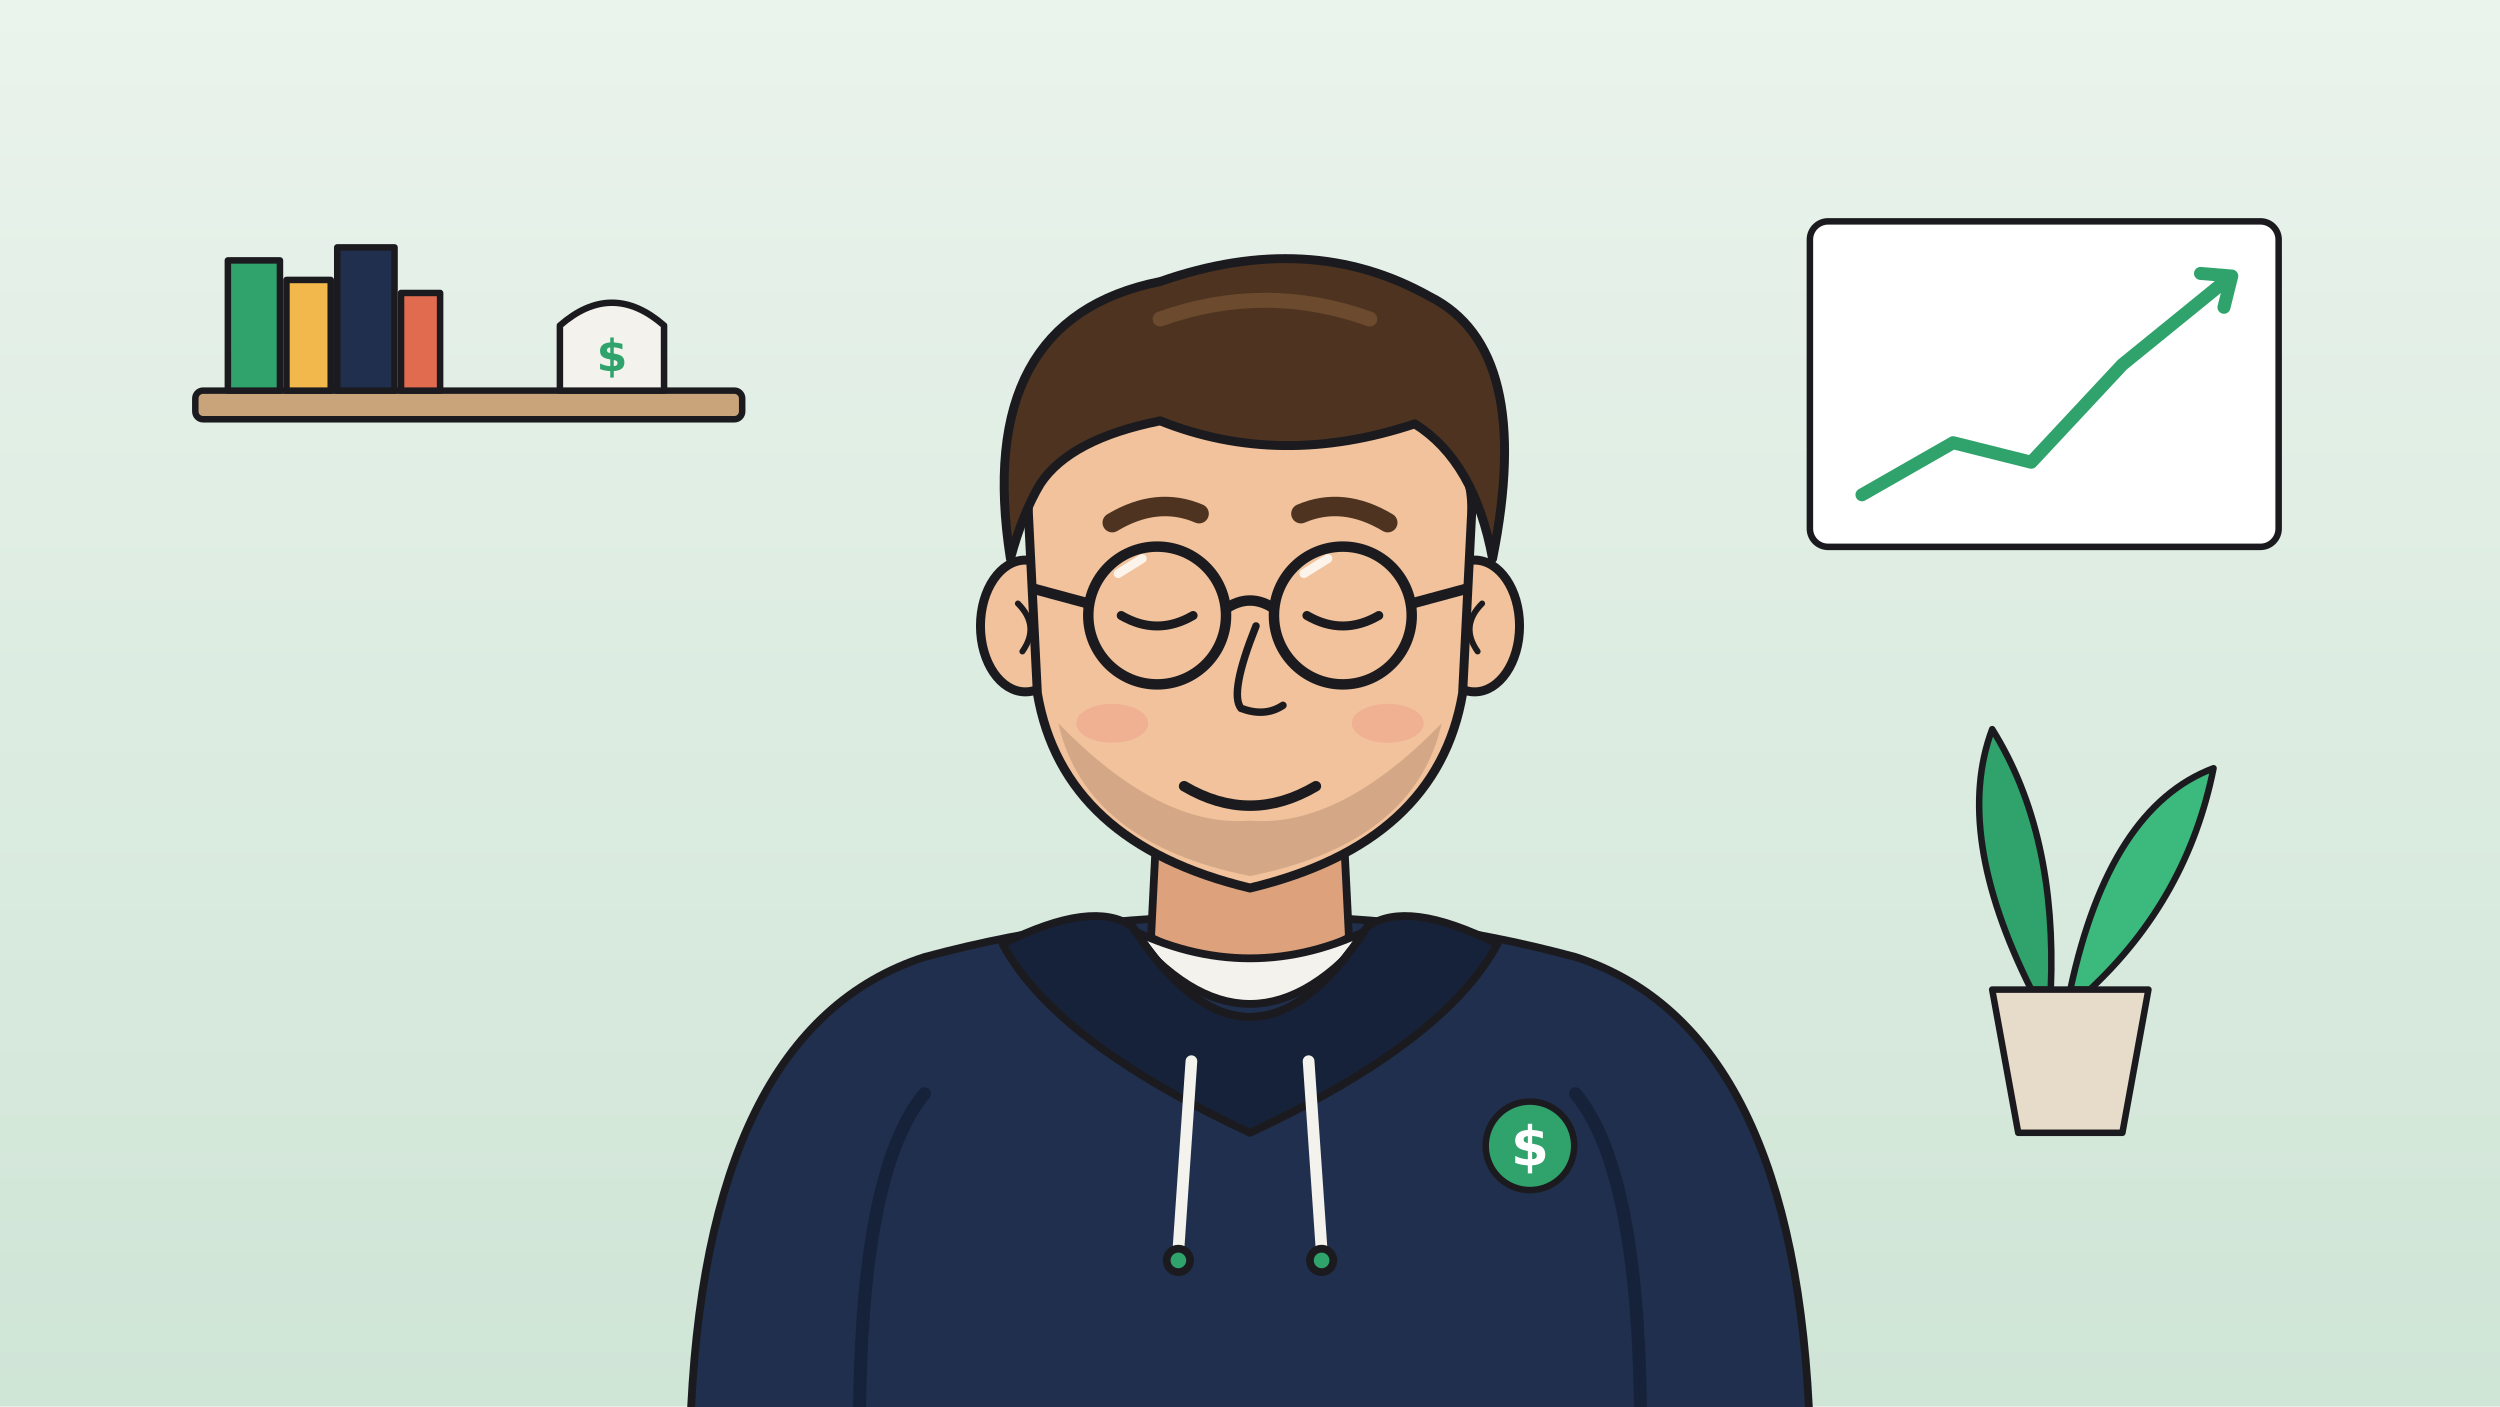
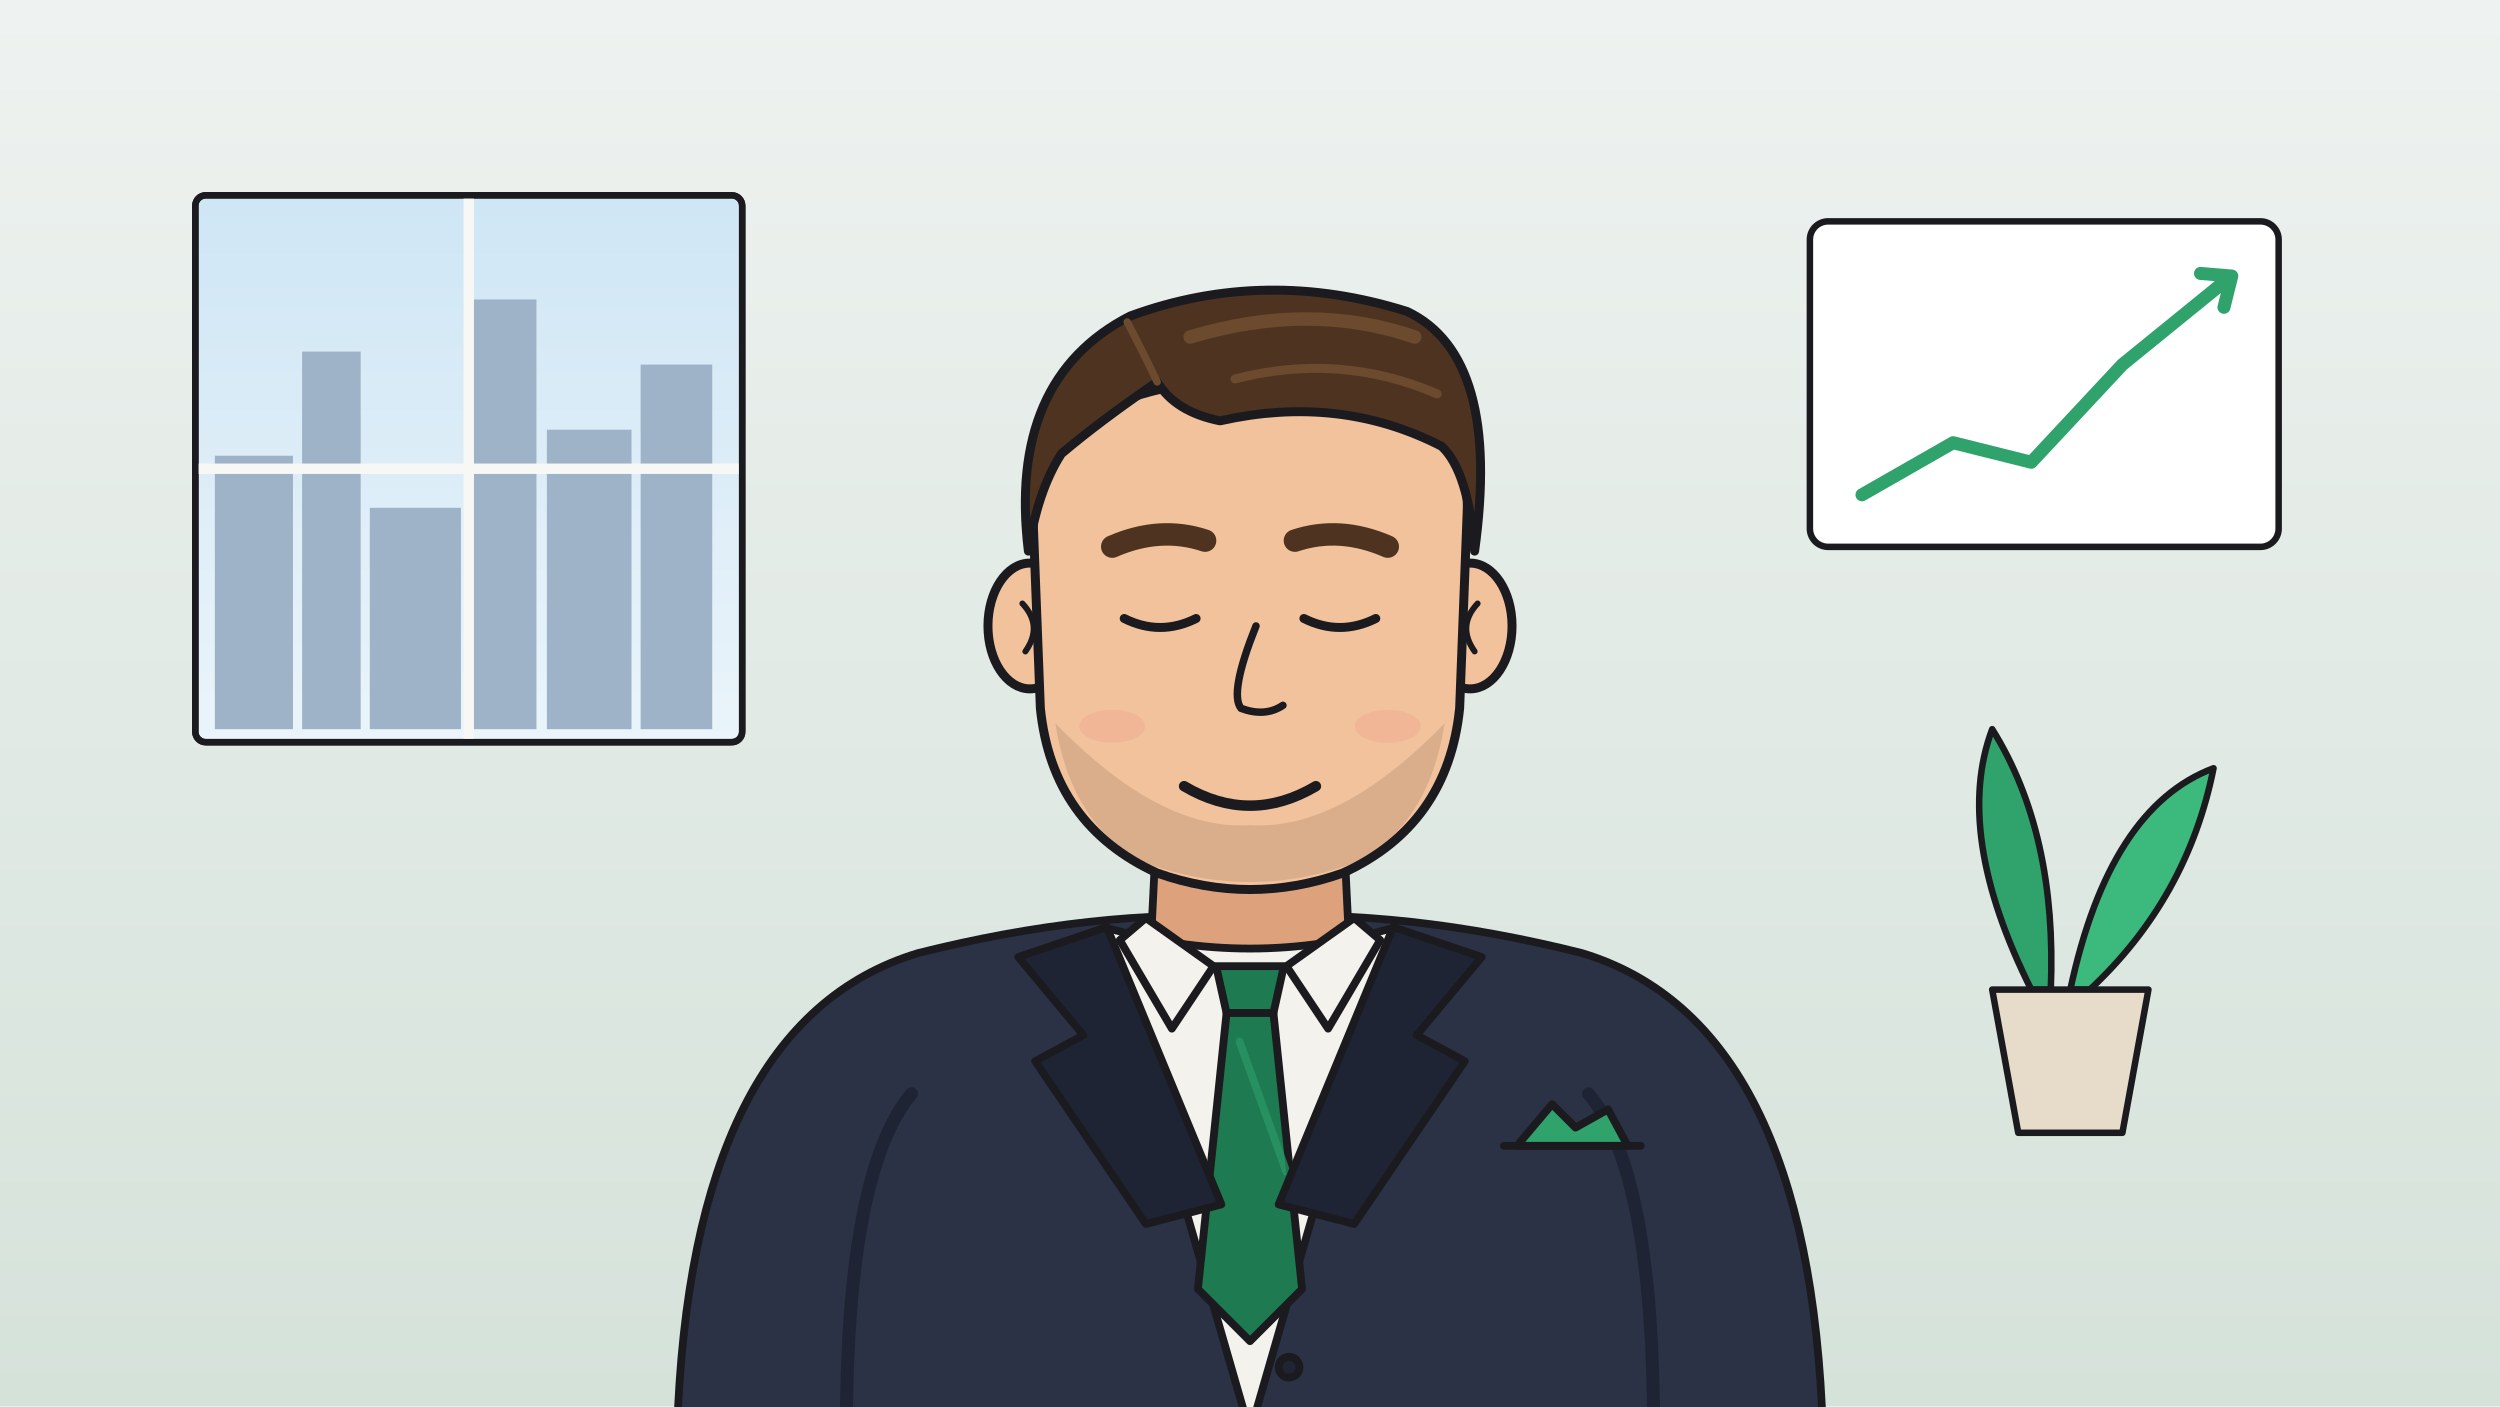
<svg xmlns="http://www.w3.org/2000/svg" width="1920" height="1080" viewBox="0 0 1920 1080">
  <defs>
    <linearGradient id="bg" x1="0" y1="0" x2="0" y2="1">
-       <stop offset="0" stop-color="#EAF3EC" />
-       <stop offset="1" stop-color="#CFE5D6" />
+       <stop offset="0" stop-color="#EEF2F0" />
+       <stop offset="1" stop-color="#D5E2DA" />
+     </linearGradient>
+     <linearGradient id="sky" x1="0" y1="0" x2="0" y2="1">
+       <stop offset="0" stop-color="#CFE6F5" />
+       <stop offset="1" stop-color="#EAF4FA" />
    </linearGradient>
  </defs>
  <rect width="1920" height="1080" fill="url(#bg)" />
  <g stroke="#1B1B1F" stroke-width="5" stroke-linejoin="round">
-     <rect x="150" y="300" width="420" height="22" rx="6" fill="#C9A47A" />
-     <rect x="175" y="200" width="40" height="100" fill="#2FA36B" />
-     <rect x="220" y="215" width="34" height="85" fill="#F2B84B" />
-     <rect x="259" y="190" width="44" height="110" fill="#1F2F4D" />
-     <rect x="308" y="225" width="30" height="75" fill="#E06B4F" />
-     <path d="M430 300 L430 250 Q470 215 510 250 L510 300 Z" fill="#F4F2EC" />
-     <text x="470" y="285" font-family="DejaVu Sans" font-weight="bold" font-size="34" text-anchor="middle" fill="#2FA36B" stroke="none">$</text>
+     <rect x="150" y="150" width="420" height="420" rx="8" fill="url(#sky)" />
+     <g stroke="none">
+       <rect x="165" y="350" width="60" height="210" fill="#9FB3C8" />
+       <rect x="232" y="270" width="45" height="290" fill="#9FB3C8" />
+       <rect x="284" y="390" width="70" height="170" fill="#9FB3C8" />
+       <rect x="362" y="230" width="50" height="330" fill="#9FB3C8" />
+       <rect x="420" y="330" width="65" height="230" fill="#9FB3C8" />
+       <rect x="492" y="280" width="55" height="280" fill="#9FB3C8" />
+     </g>
+     <path d="M360 150 L360 570 M150 360 L570 360" fill="none" stroke-width="8" stroke="#F7F7F5" />
+     <rect x="150" y="150" width="420" height="420" rx="8" fill="none" />
  </g>
  <g stroke="#1B1B1F" stroke-width="5" stroke-linejoin="round" fill="none">
    <rect x="1390" y="170" width="360" height="250" rx="14" fill="#FFFFFF" />
    <path d="M1430 380 L1500 340 L1560 355 L1630 280 L1710 215" stroke="#2FA36B" stroke-width="10" stroke-linecap="round" />
    <path d="M1690 210 L1714 212 L1708 236" stroke="#2FA36B" stroke-width="10" stroke-linecap="round" />
  </g>
  <g stroke="#1B1B1F" stroke-width="5" stroke-linejoin="round">
    <path d="M1560 760 Q1500 640 1530 560 Q1580 640 1575 760 Z" fill="#2FA36B" />
    <path d="M1590 760 Q1620 620 1700 590 Q1680 690 1605 760 Z" fill="#3CB97C" />
    <path d="M1530 760 L1650 760 L1630 870 L1550 870 Z" fill="#E7DCC9" />
  </g>
  <g stroke="#1B1B1F" stroke-width="6" stroke-linejoin="round" stroke-linecap="round">
-     <path d="M530 1100 Q540 790 710 735 Q840 700 960 705              Q1080 700 1210 735 Q1380 790 1390 1100 Z" fill="#1F2F4D" />
-     <path d="M660 1100 Q660 900 710 840" fill="none" stroke="#16223A" stroke-width="10" />
-     <path d="M1260 1100 Q1260 900 1210 840" fill="none" stroke="#16223A" stroke-width="10" />
-     <path d="M888 640 L884 720 Q960 760 1036 720 L1032 640 Z" fill="#DDA27C" />
-     <path d="M865 712 Q960 830 1055 712 Q960 760 865 712 Z" fill="#F4F2EC" />
-     <path d="M770 725 Q840 690 870 712 Q960 850 1050 712              Q1080 690 1150 725 Q1110 800 960 870 Q810 800 770 725 Z" fill="#16223A" />
-     <path d="M870 712 Q960 850 1050 712" fill="none" />
-     <path d="M915 815 L905 960" fill="none" stroke="#F4F2EC" stroke-width="9" />
-     <path d="M1005 815 L1015 960" fill="none" stroke="#F4F2EC" stroke-width="9" />
-     <circle cx="905" cy="968" r="9" fill="#2FA36B" />
-     <circle cx="1015" cy="968" r="9" fill="#2FA36B" />
-     <circle cx="1175" cy="880" r="34" fill="#2FA36B" stroke-width="5" />
-     <text x="1175" y="895" font-family="DejaVu Sans" font-weight="bold" font-size="42" text-anchor="middle" fill="#FFFFFF" stroke="none">$</text>
+     <path d="M520 1100 Q530 785 705 732 Q840 698 960 704              Q1080 698 1215 732 Q1390 785 1400 1100 Z" fill="#2B3245" />
+     <path d="M650 1100 Q650 900 700 840" fill="none" stroke="#1E2433" stroke-width="10" />
+     <path d="M1270 1100 Q1270 900 1220 840" fill="none" stroke="#1E2433" stroke-width="10" />
+     <path d="M888 640 L884 722 Q960 760 1036 722 L1032 640 Z" fill="#DDA27C" />
+     <path d="M848 712 L960 1100 L1072 712 Q960 745 848 712 Z" fill="#F4F2EC" />
+     <path d="M934 742 L986 742 L978 778 L942 778 Z" fill="#1E7A50" />
+     <path d="M942 778 L978 778 L1000 990 L960 1030 L920 990 Z" fill="#1E7A50" />
+     <path d="M952 800 L988 900" fill="none" stroke="#2A9A67" stroke-width="6" opacity="0.7" />
+     <path d="M880 705 L932 742 L900 790 L860 722 Z" fill="#F4F2EC" />
+     <path d="M1040 705 L988 742 L1020 790 L1060 722 Z" fill="#F4F2EC" />
+     <polygon points="850 712 938 925 880 940 795 815 832 795 782 735" fill="#1E2433" />
+     <polygon points="1070 712 982 925 1040 940 1125 815 1088 795 1138 735" fill="#1E2433" />
+     <path d="M1165 880 L1250 880 L1235 852 L1210 866 L1192 848 Z" fill="#2FA36B" />
+     <path d="M1155 880 L1260 880" fill="none" />
+     <circle cx="990" cy="1050" r="8" fill="#1E2433" />
  </g>
  <g transform="translate(0 25) translate(960 450) scale(1.15) translate(-960 -450)">
    <g stroke="#1B1B1F" stroke-width="6" stroke-linejoin="round" stroke-linecap="round">
-       <ellipse cx="810" cy="455" rx="30" ry="44" fill="#F1C29C" />
-       <ellipse cx="1110" cy="455" rx="30" ry="44" fill="#F1C29C" />
-       <path d="M805 440 Q820 455 808 472" fill="none" stroke-width="4" />
-       <path d="M1115 440 Q1100 455 1112 472" fill="none" stroke-width="4" />
-       <path d="M812 380 Q808 300 960 285 Q1112 300 1108 380              L1102 500 Q1085 600 960 630 Q835 600 818 500 Z" fill="#F1C29C" />
-       <path d="M832 520 Q850 600 960 622 Q1070 600 1088 520              Q1020 590 960 585 Q900 590 832 520 Z" fill="#4E3420" opacity="0.18" stroke="none" />
-       <path d="M800 410 Q775 250 900 225 Q1000 190 1080 235              Q1150 270 1122 410 Q1110 345 1070 320              Q980 350 900 318 Q840 330 820 360 Q808 380 800 410 Z" fill="#4E3420" />
-       <path d="M900 250 Q970 225 1040 250" fill="none" stroke="#6B4A2E" stroke-width="10" />
+       <ellipse cx="813" cy="455" rx="28" ry="42" fill="#F1C29C" />
+       <ellipse cx="1107" cy="455" rx="28" ry="42" fill="#F1C29C" />
+       <path d="M808 440 Q822 455 810 472" fill="none" stroke-width="4" />
+       <path d="M1112 440 Q1098 455 1110 472" fill="none" stroke-width="4" />
+       <path d="M815 380 Q810 300 960 288 Q1110 300 1105 380              L1100 510 Q1092 588 1022 620 Q960 642 898 620              Q828 588 820 510 Z" fill="#F1C29C" />
+       <path d="M830 520 Q842 595 898 616 Q960 636 1022 616 Q1078 595 1090 520              Q1020 592 960 588 Q900 592 830 520 Z" fill="#4E3420" opacity="0.14" stroke="none" />
+       <path d="M812 405 Q798 290 880 248 Q970 215 1065 245              Q1128 275 1110 405 Q1106 352 1088 335              Q1020 300 940 318 Q910 312 898 292              Q860 318 834 340 Q818 365 812 405 Z" fill="#4E3420" />
+       <path d="M878 252 Q890 275 898 292" fill="none" stroke="#6B4A2E" stroke-width="5" />
+       <path d="M920 262 Q1000 238 1070 262" fill="none" stroke="#6B4A2E" stroke-width="9" />
+       <path d="M950 290 Q1020 272 1085 300" fill="none" stroke="#6B4A2E" stroke-width="6" />
      <path d="M964 455 Q946 500 954 510 Q970 516 982 508" fill="none" stroke-width="5" />
-       <ellipse cx="868" cy="520" rx="24" ry="13" fill="#EE9C86" opacity="0.45" stroke="none" />
-       <ellipse cx="1052" cy="520" rx="24" ry="13" fill="#EE9C86" opacity="0.45" stroke="none" />
+       <ellipse cx="868" cy="522" rx="22" ry="11" fill="#EE9C86" opacity="0.30" stroke="none" />
+       <ellipse cx="1052" cy="522" rx="22" ry="11" fill="#EE9C86" opacity="0.30" stroke="none" />
    </g>
-     <path d="M874 448 Q898 462 922 448" fill="none" stroke="#1B1B1F" stroke-width="6" stroke-linecap="round" />
-     <path d="M998 448 Q1022 462 1046 448" fill="none" stroke="#1B1B1F" stroke-width="6" stroke-linecap="round" />
-     <g fill="none" stroke="#1B1B1F" stroke-width="7">
-       <circle cx="898" cy="448" r="46" />
-       <circle cx="1022" cy="448" r="46" />
-       <path d="M943 444 Q960 432 977 444" />
-       <path d="M852 440 L815 430" />
-       <path d="M1068 440 L1105 430" />
-     </g>
-     <path d="M872 420 L888 410" stroke="#FFFFFF" stroke-width="6" stroke-linecap="round" opacity="0.8" />
-     <path d="M996 420 L1012 410" stroke="#FFFFFF" stroke-width="6" stroke-linecap="round" opacity="0.8" />
-     <path d="M868 386 Q898 368 926 380" fill="none" stroke="#4E3420" stroke-width="13" stroke-linecap="round" />
-     <path d="M1052 386 Q1022 368 994 380" fill="none" stroke="#4E3420" stroke-width="13" stroke-linecap="round" />
+     <path d="M876 450 Q900 462 924 450" fill="none" stroke="#1B1B1F" stroke-width="6" stroke-linecap="round" />
+     <path d="M996 450 Q1020 462 1044 450" fill="none" stroke="#1B1B1F" stroke-width="6" stroke-linecap="round" />
+     <path d="M868 402 Q900 388 930 398" fill="none" stroke="#4E3420" stroke-width="15" stroke-linecap="round" />
+     <path d="M1052 402 Q1020 388 990 398" fill="none" stroke="#4E3420" stroke-width="15" stroke-linecap="round" />
    <path d="M916 562 Q960 588 1004 562" fill="none" stroke="#1B1B1F" stroke-width="7" stroke-linecap="round" />
  </g>
</svg>
